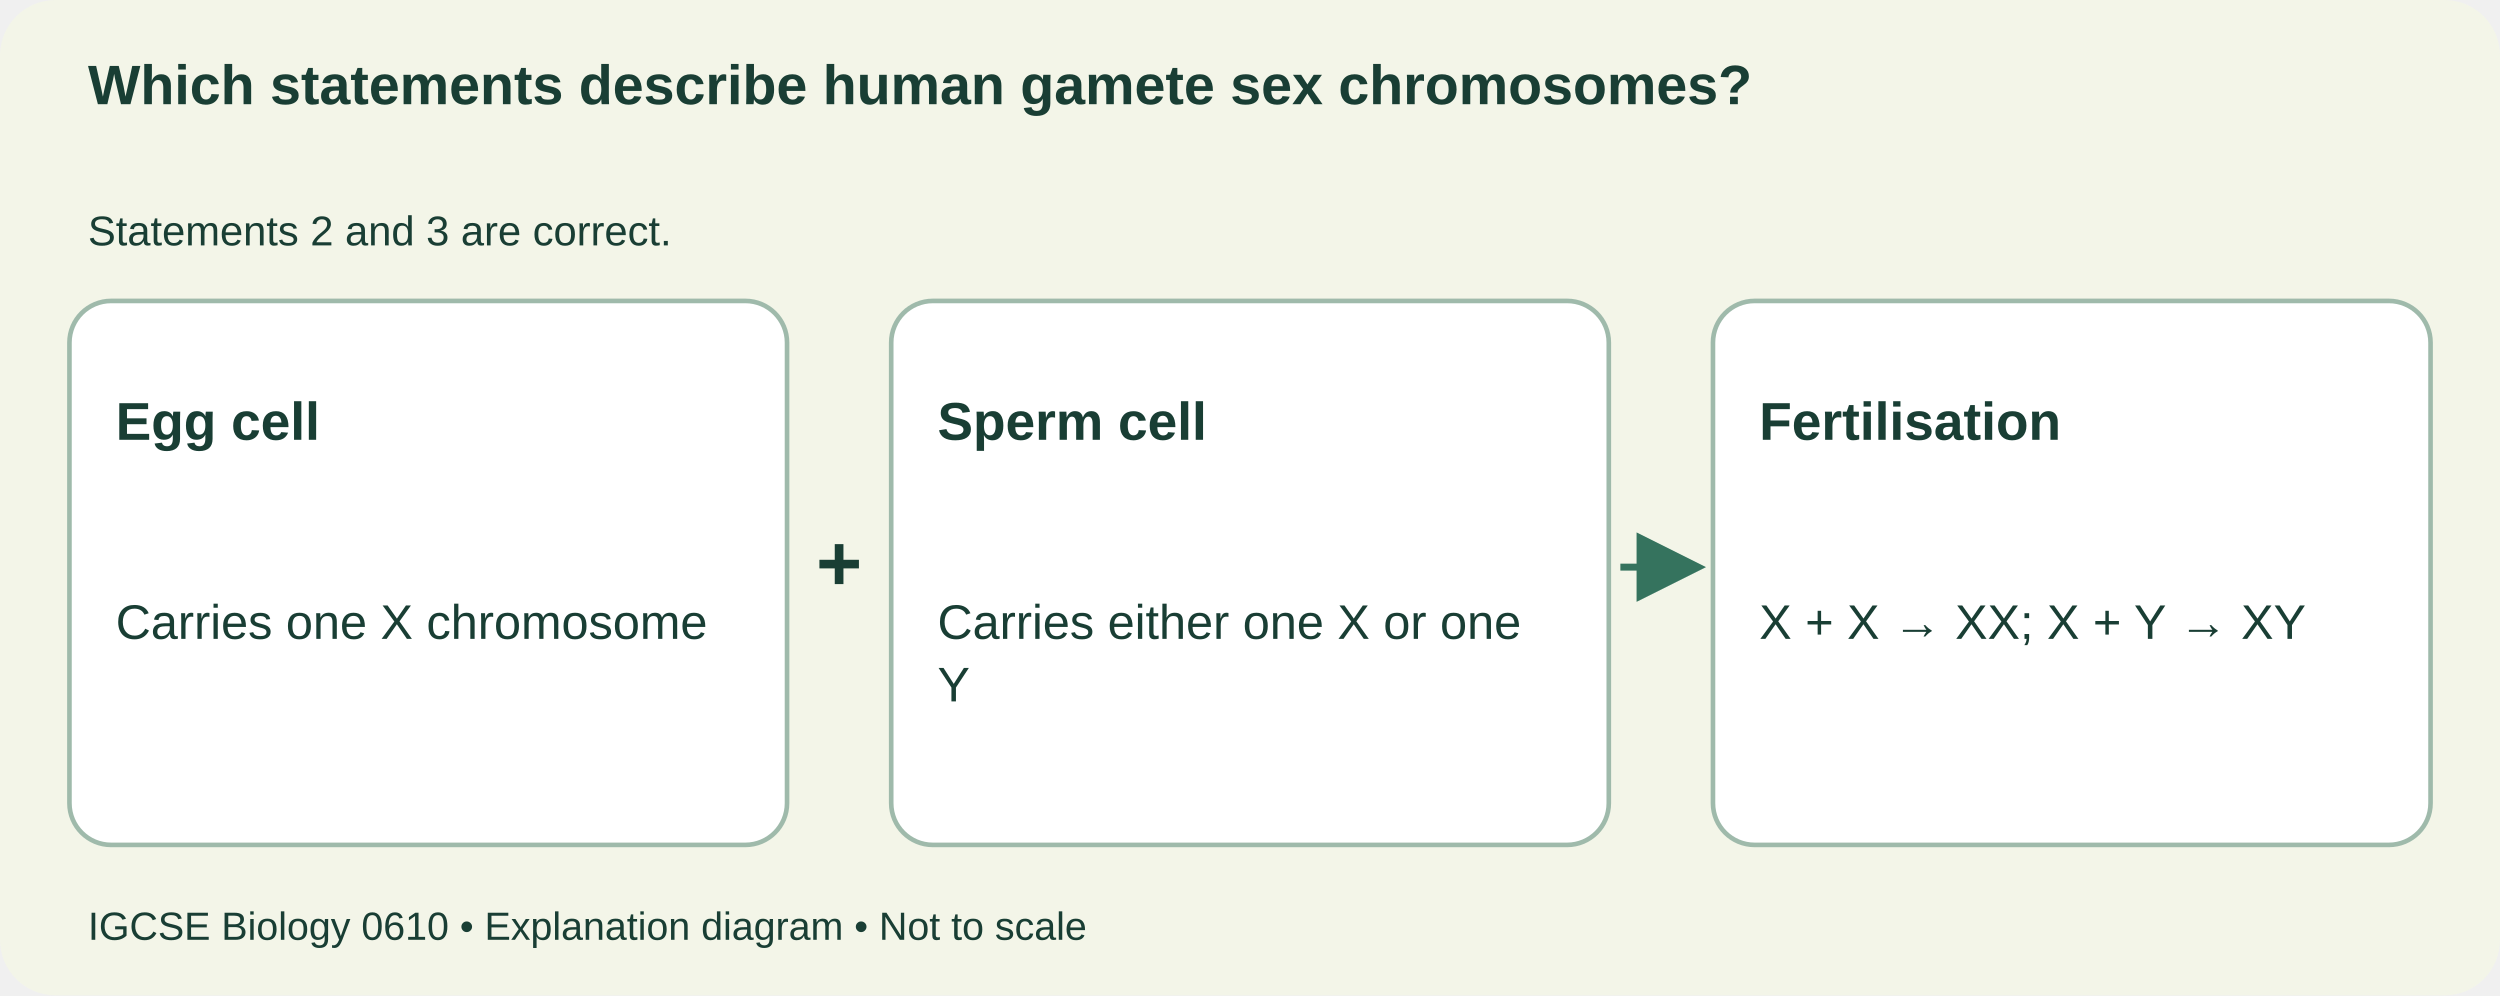
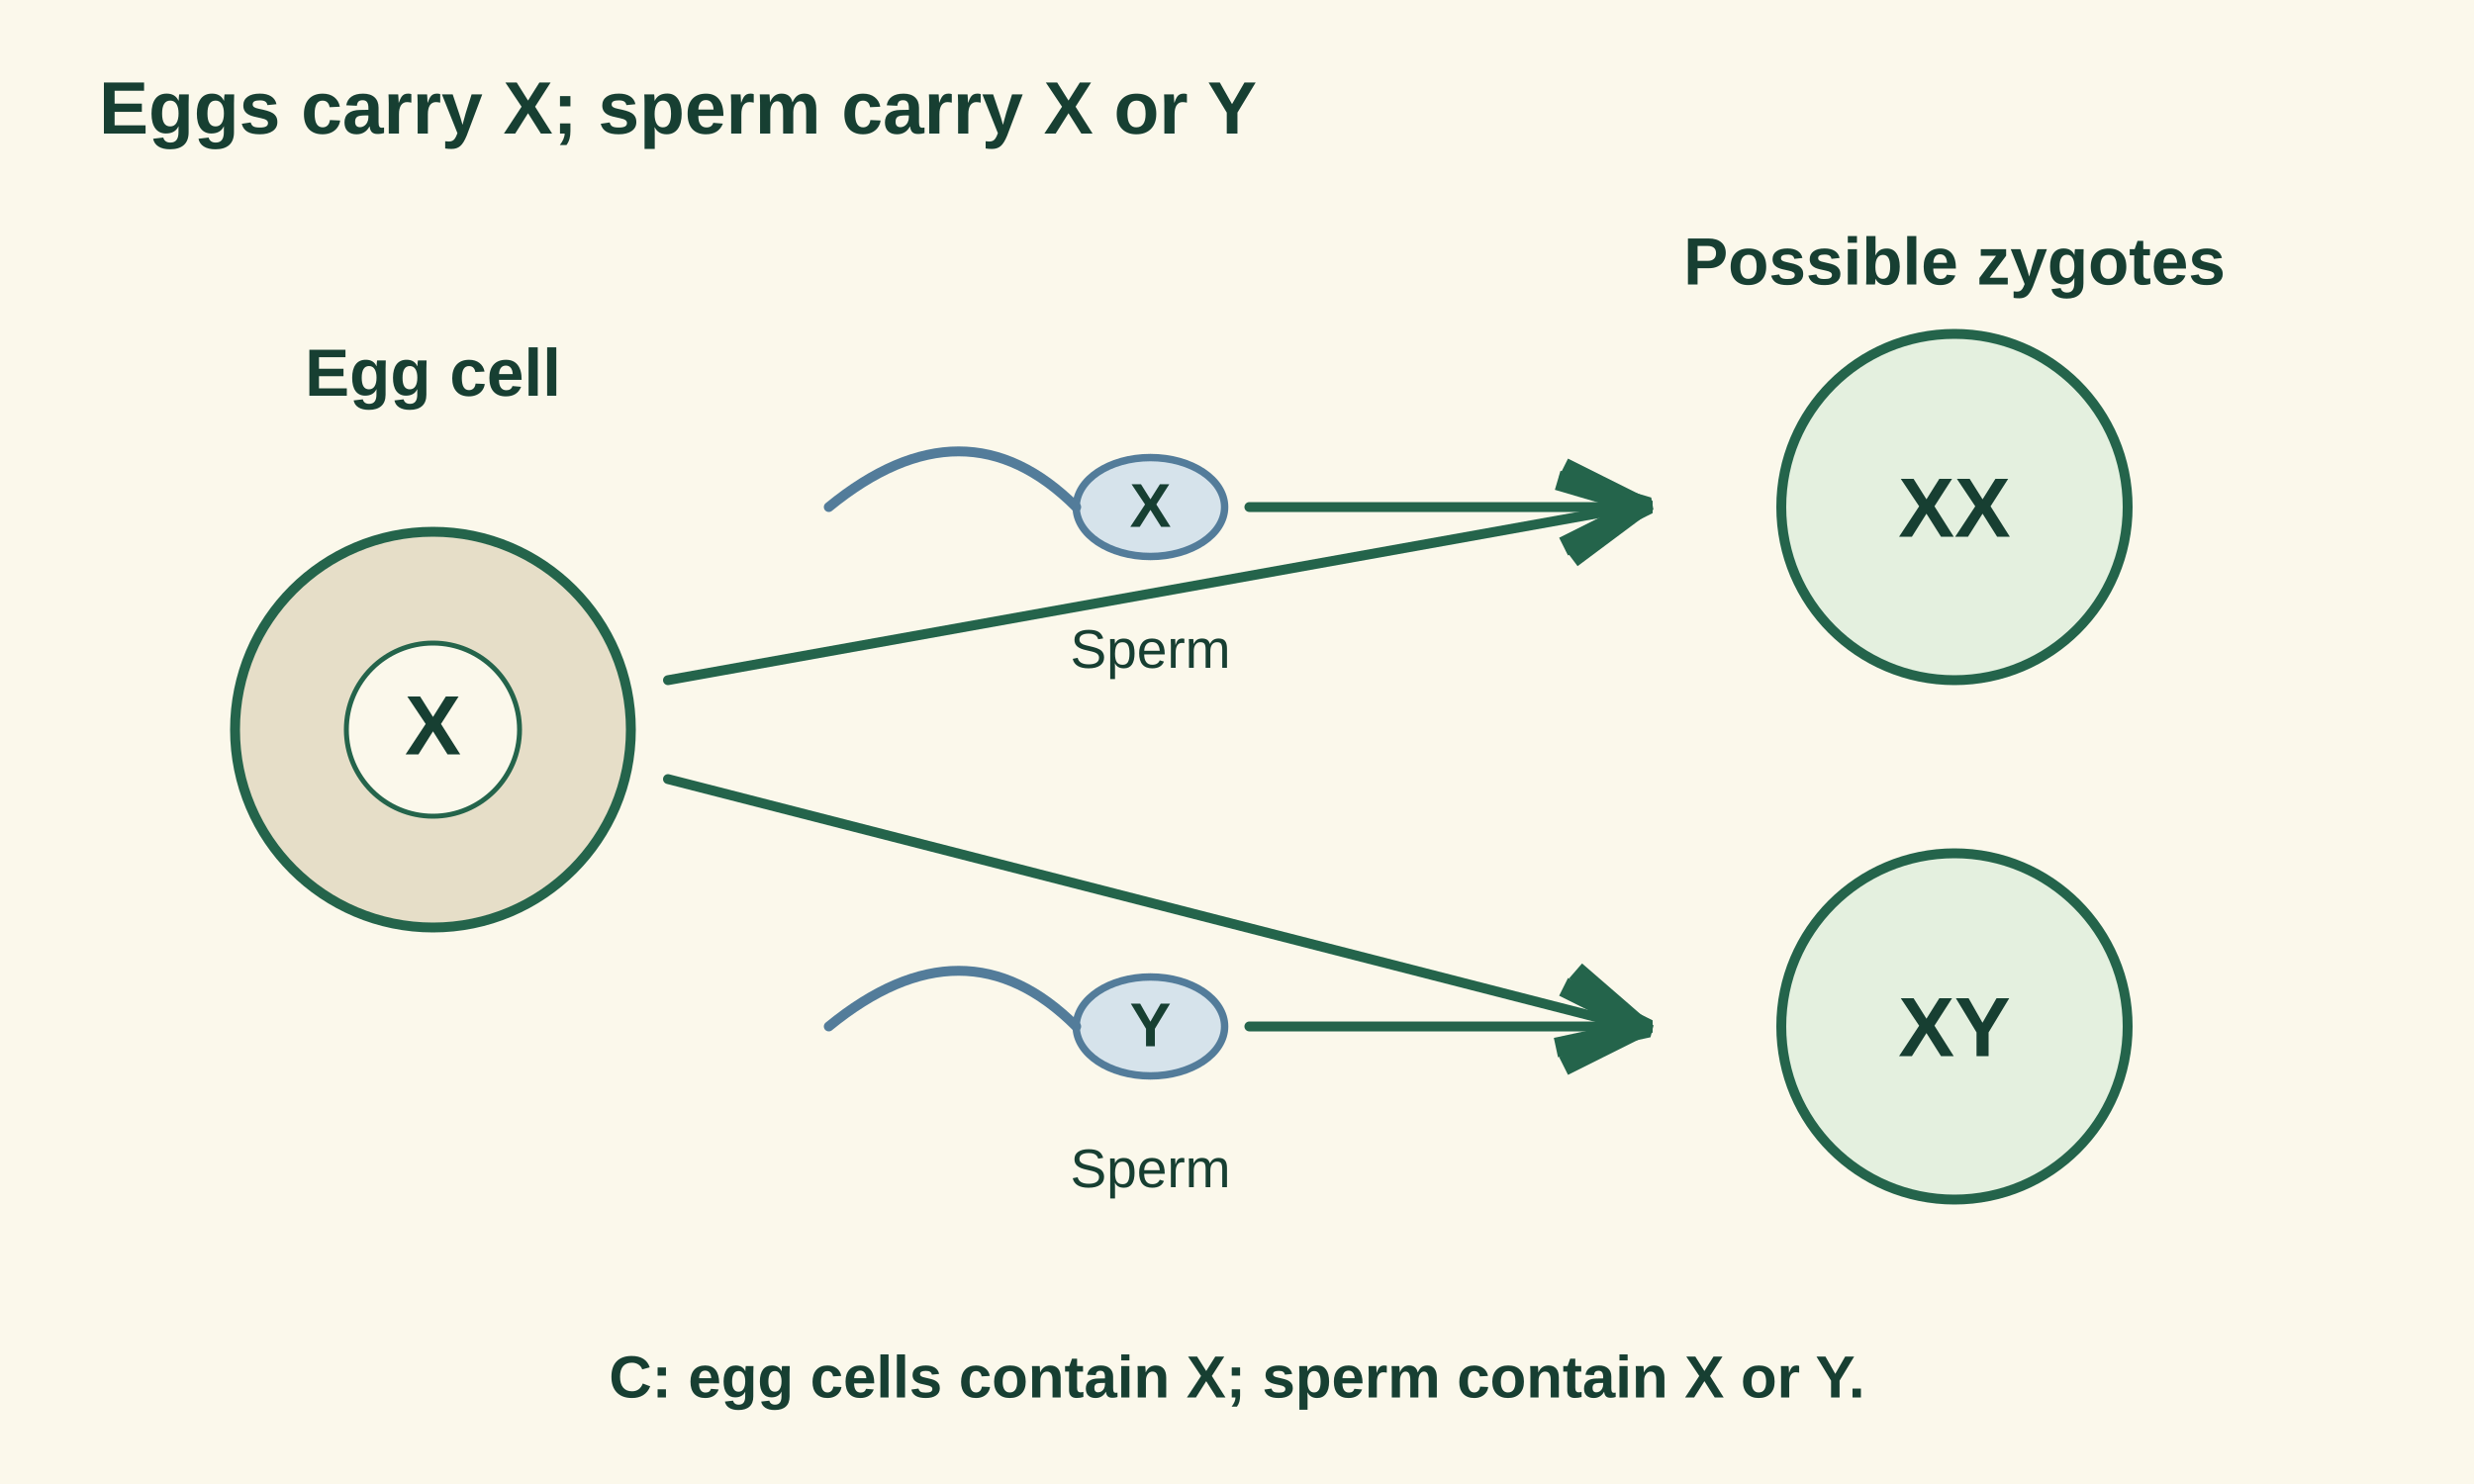
- <svg xmlns="http://www.w3.org/2000/svg" width="1080" height="430" viewBox="0 0 1080 430" role="img" aria-labelledby="title desc">
+ <svg xmlns="http://www.w3.org/2000/svg" width="1000" height="600" viewBox="0 0 1000 600" role="img" aria-labelledby="title desc">
  <defs>
    <marker id="arrow" markerWidth="10" markerHeight="10" refX="8" refY="5" orient="auto">
-       <path d="M0 0 L10 5 L0 10 Z" fill="#35735e" />
+       <path d="M1 1 L9 5 L1 9" fill="none" stroke="#24644b" stroke-width="2" />
    </marker>
  </defs>
-   <rect width="1080" height="430" rx="24" fill="#f3f5e8" />
-   <g font-family="Arial, sans-serif" fill="#193e34">
-     <text x="38" y="45" font-size="24" font-weight="700">Which statements describe human gamete sex chromosomes?</text>
-     <text x="38" y="106" font-size="18" font-weight="400">Statements 2 and 3 are correct.</text>
-     <rect x="30" y="130" width="310" height="235" rx="18" fill="#fff" stroke="#9fbaab" stroke-width="2" />
-     <text x="50" y="190" font-size="23" font-weight="700">Egg cell</text>
-     <text x="50" y="276" font-size="21" font-weight="400">Carries one X chromosome</text>
-     <rect x="385" y="130" width="310" height="235" rx="18" fill="#fff" stroke="#9fbaab" stroke-width="2" />
-     <text x="405" y="190" font-size="23" font-weight="700">Sperm cell</text>
-     <text x="405" y="276" font-size="21" font-weight="400">Carries either one X or one</text>
-     <text x="405" y="303" font-size="21" font-weight="400">Y</text>
-     <rect x="740" y="130" width="310" height="235" rx="18" fill="#fff" stroke="#9fbaab" stroke-width="2" />
-     <text x="760" y="190" font-size="23" font-weight="700">Fertilisation</text>
-     <text x="760" y="276" font-size="21" font-weight="400">X + X → XX; X + Y → XY</text>
-     <text x="362.5" y="255" text-anchor="middle" font-size="34" font-weight="700">+</text>
-     <path d="M700 245 H731" fill="none" stroke="#35735e" stroke-width="3" marker-end="url(#arrow)" />
-     <text x="38" y="406" font-size="17" font-weight="400">IGCSE Biology 0610 • Explanation diagram • Not to scale</text>
+   <rect width="1000" height="600" fill="#fbf8eb" />
+   <g font-family="Arial, sans-serif" stroke-linecap="round" stroke-linejoin="round">
+     <text x="40" y="54" font-size="30" text-anchor="start" fill="#173f32" font-weight="bold">Eggs carry X; sperm carry X or Y</text>
+     <circle cx="175" cy="295" r="80" fill="#e6dec8" stroke="#24644b" stroke-width="4" />
+     <circle cx="175" cy="295" r="35" fill="#fbf8eb" stroke="#24644b" stroke-width="2" />
+     <text x="175" y="305" font-size="34" text-anchor="middle" fill="#173f32" font-weight="bold">X</text>
+     <text x="175" y="160" font-size="27" text-anchor="middle" fill="#173f32" font-weight="bold">Egg cell</text>
+     <ellipse cx="465" cy="205" rx="30" ry="20" fill="#d6e3eb" stroke="#537c9a" stroke-width="3" />
+     <path d="M435 205 Q390 160 335 205" fill="none" stroke="#537c9a" stroke-width="4" stroke-linecap="round" stroke-linejoin="round" />
+     <text x="465" y="213" font-size="25" text-anchor="middle" fill="#173f32" font-weight="bold">X</text>
+     <text x="465" y="270" font-size="22" text-anchor="middle" fill="#173f32">Sperm</text>
+     <ellipse cx="465" cy="415" rx="30" ry="20" fill="#d6e3eb" stroke="#537c9a" stroke-width="3" />
+     <path d="M435 415 Q390 370 335 415" fill="none" stroke="#537c9a" stroke-width="4" stroke-linecap="round" stroke-linejoin="round" />
+     <text x="465" y="423" font-size="25" text-anchor="middle" fill="#173f32" font-weight="bold">Y</text>
+     <text x="465" y="480" font-size="22" text-anchor="middle" fill="#173f32">Sperm</text>
+     <path d="M270 275 L660 205" fill="none" stroke="#24644b" stroke-width="4" marker-end="url(#arrow)" />
+     <path d="M270 315 L660 415" fill="none" stroke="#24644b" stroke-width="4" marker-end="url(#arrow)" />
+     <path d="M505 205 L660 205" fill="none" stroke="#24644b" stroke-width="4" marker-end="url(#arrow)" />
+     <path d="M505 415 L660 415" fill="none" stroke="#24644b" stroke-width="4" marker-end="url(#arrow)" />
+     <circle cx="790" cy="205" r="70" fill="#e4f0df" stroke="#24644b" stroke-width="4" />
+     <text x="790" y="217" font-size="34" text-anchor="middle" fill="#173f32" font-weight="bold">XX</text>
+     <circle cx="790" cy="415" r="70" fill="#e4f0df" stroke="#24644b" stroke-width="4" />
+     <text x="790" y="427" font-size="34" text-anchor="middle" fill="#173f32" font-weight="bold">XY</text>
+     <text x="790" y="115" font-size="27" text-anchor="middle" fill="#173f32" font-weight="bold">Possible zygotes</text>
+     <text x="500" y="565" font-size="24" text-anchor="middle" fill="#173f32" font-weight="bold">C: egg cells contain X; sperm contain X or Y.</text>
  </g>
</svg>
